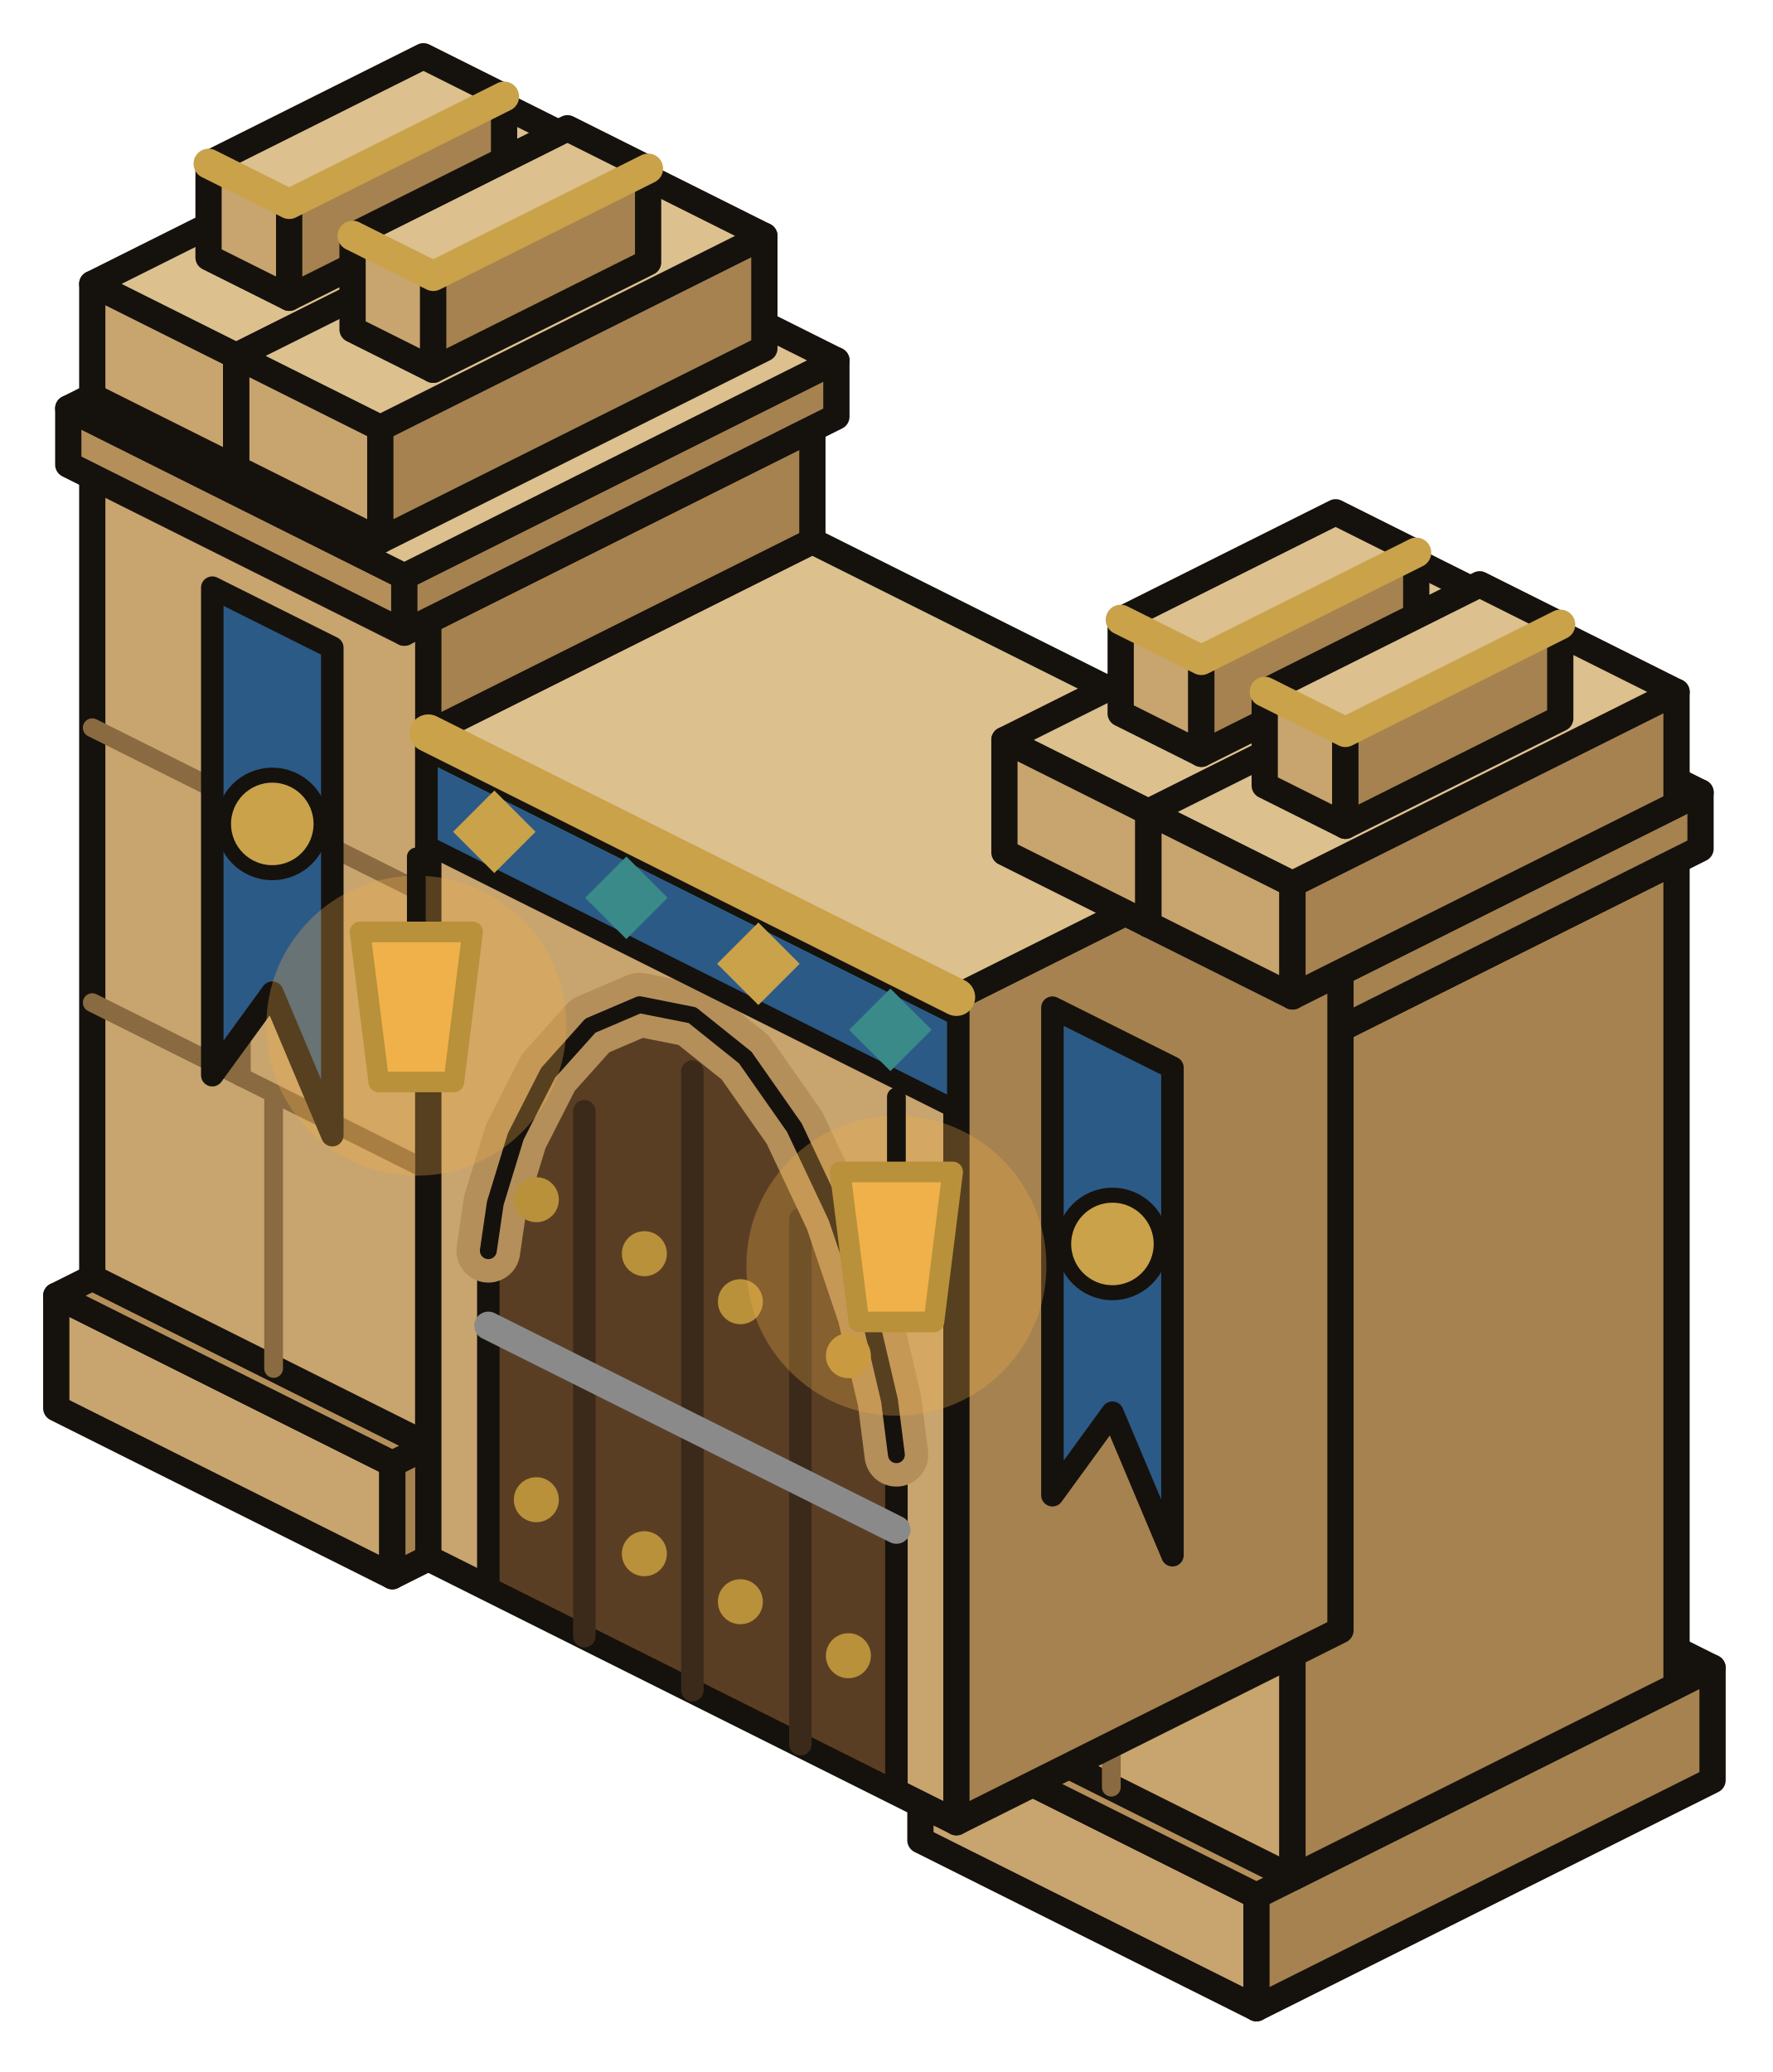
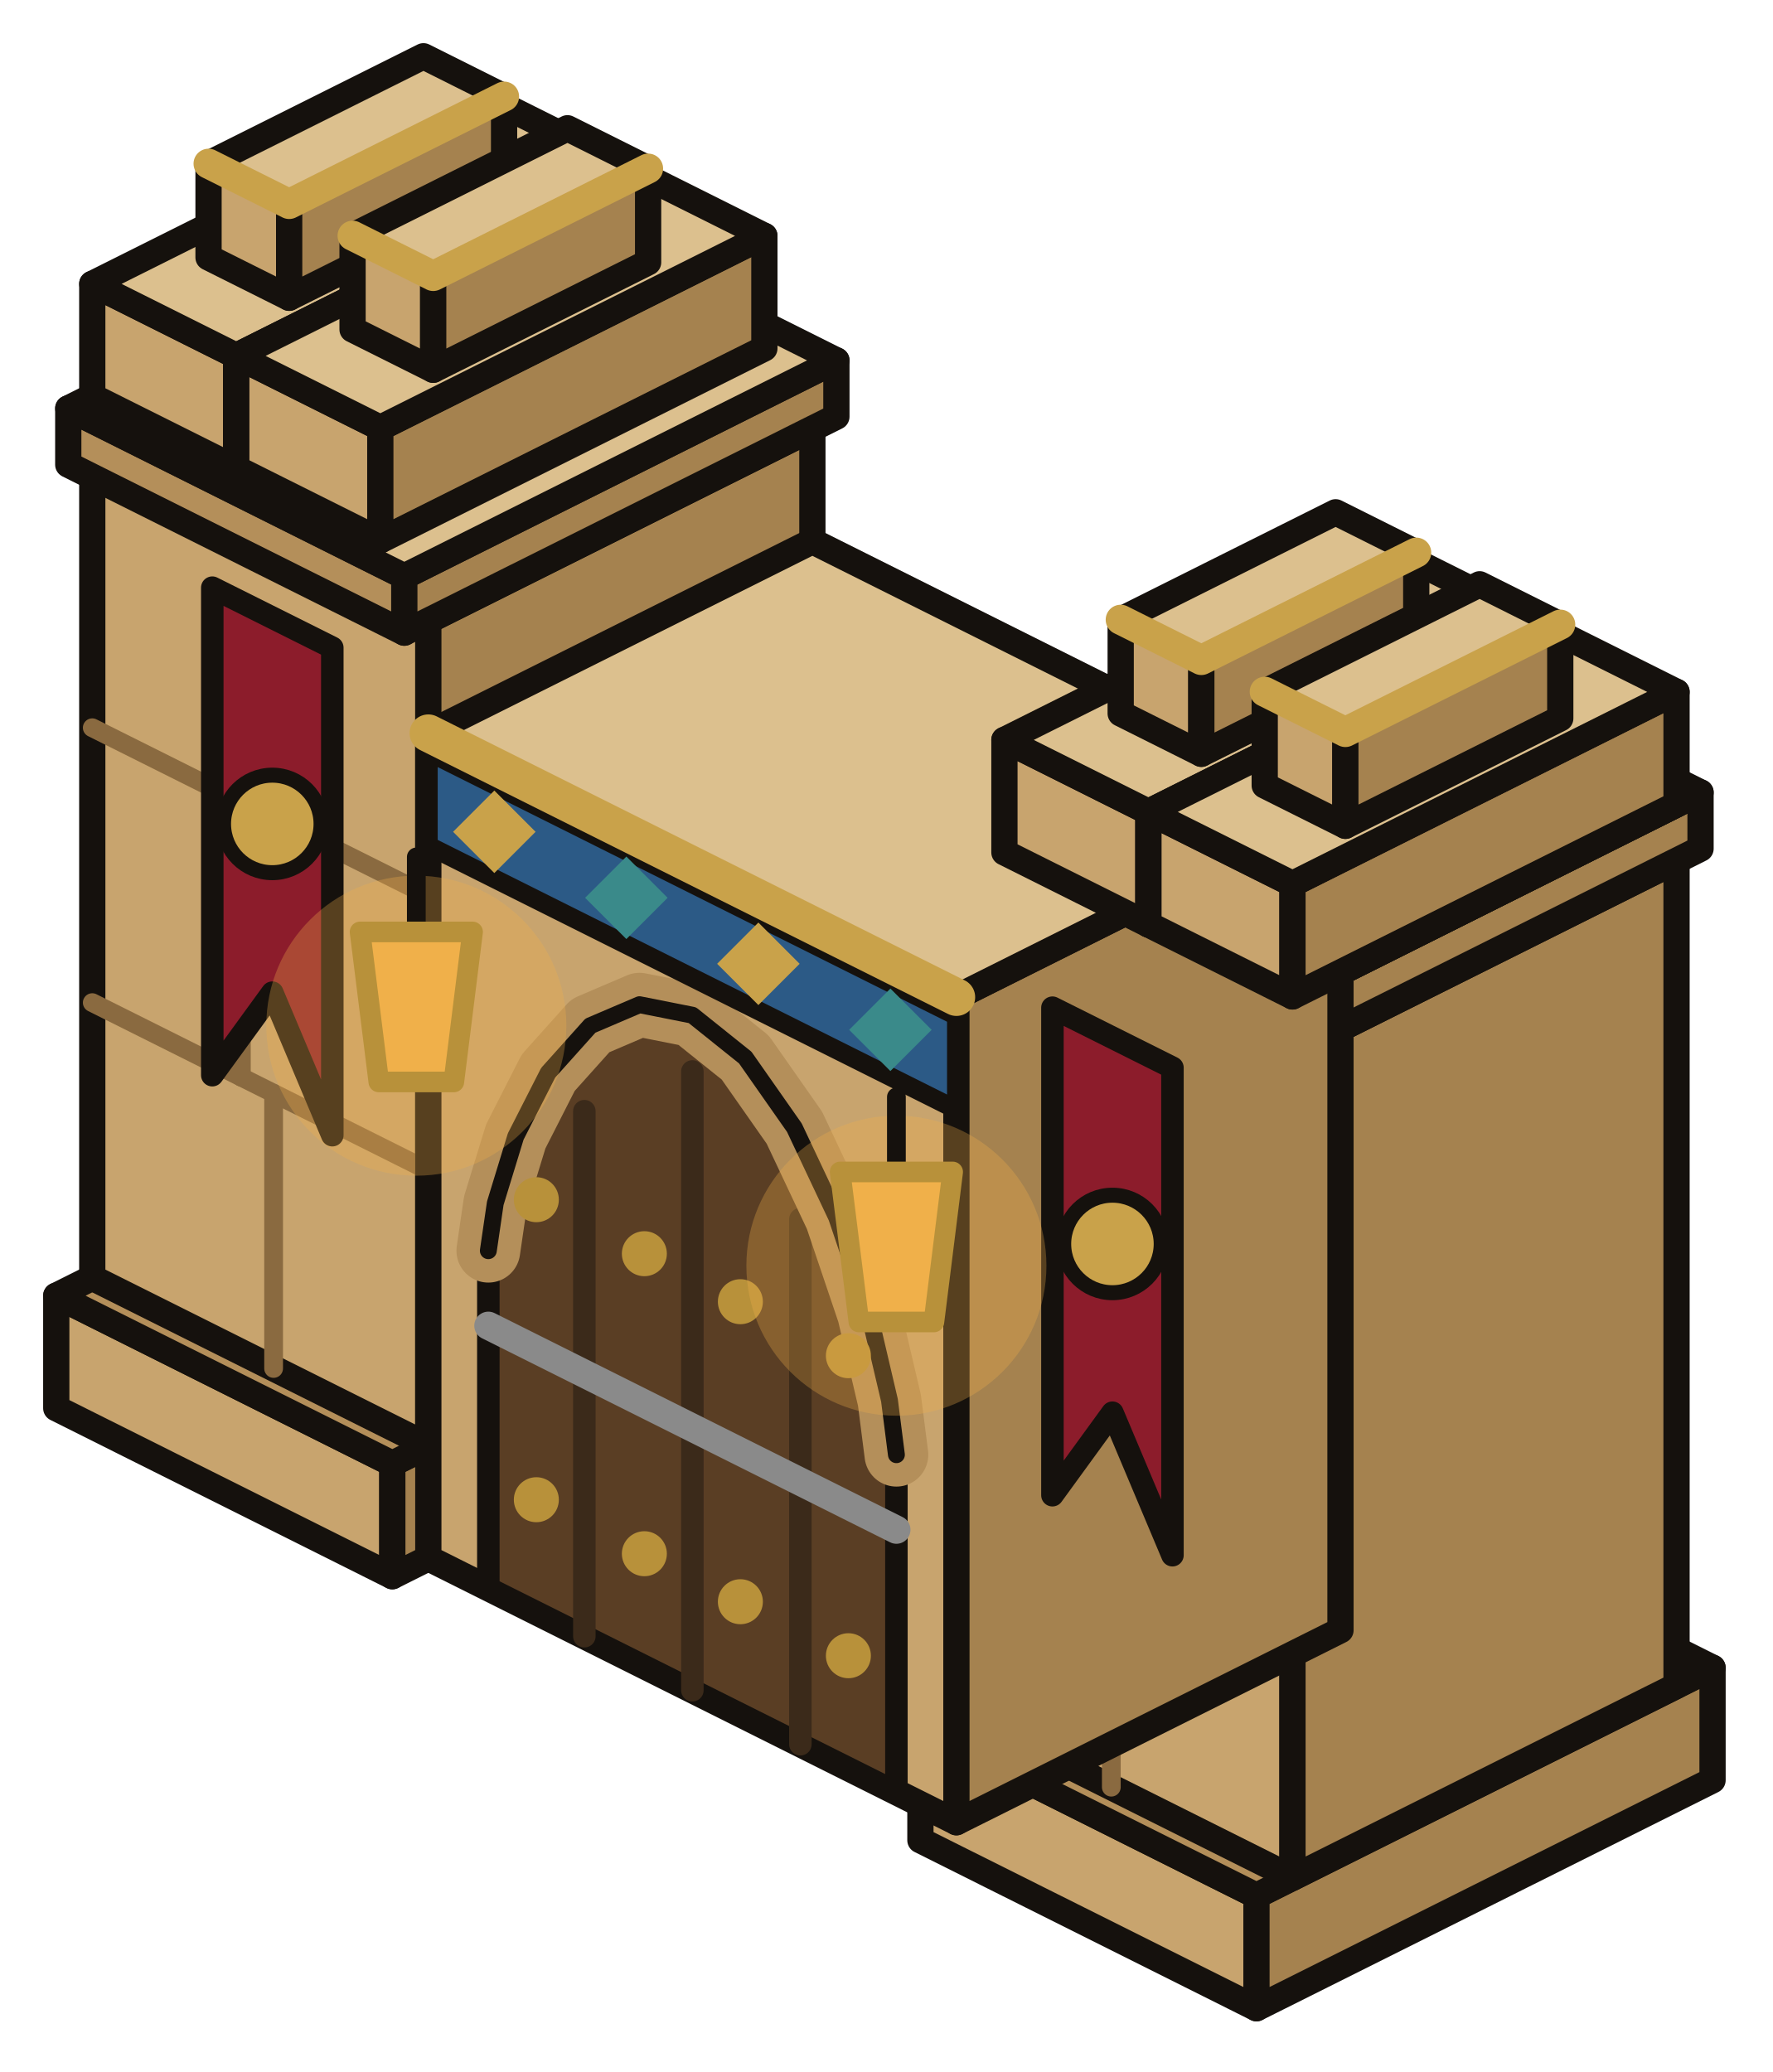
<svg xmlns="http://www.w3.org/2000/svg" width="189" height="221" viewBox="-47.16 -85.02 94.5 110.5">
  <polygon points="-44.16,-9.92 -26.24,-0.96 -26.24,-6.96 -44.16,-15.92" fill="#c8a46e" stroke="#15110d" stroke-width="1.4" stroke-linejoin="round" />
  <polygon points="-26.24,-0.96 -1.92,-13.12 -1.92,-19.12 -26.24,-6.96" fill="#a5824f" stroke="#15110d" stroke-width="1.4" stroke-linejoin="round" />
  <polygon points="-19.84,-28.08 -1.92,-19.12 -26.24,-6.96 -44.16,-15.92" fill="#b48f5a" stroke="#15110d" stroke-width="1.4" stroke-linejoin="round" />
  <polygon points="-42.24,-16.88 -24.32,-7.92 -24.32,-51.92 -42.24,-60.88" fill="#c8a46e" stroke="#15110d" stroke-width="1.4" stroke-linejoin="round" />
  <polygon points="-24.32,-7.92 -3.84,-18.16 -3.84,-62.16 -24.32,-51.92" fill="#a5824f" stroke="#15110d" stroke-width="1.4" stroke-linejoin="round" />
  <polygon points="-21.76,-71.12 -3.84,-62.16 -24.32,-51.92 -42.24,-60.88" fill="#dcc08e" stroke="#15110d" stroke-width="1.4" stroke-linejoin="round" />
  <polyline points="-32.57,-12.04 -32.57,-26.71" fill="none" stroke="#8a6a40" stroke-width="1" stroke-linecap="round" stroke-linejoin="round" />
  <polyline points="-42.24,-31.55 -24.32,-22.59" fill="none" stroke="#8a6a40" stroke-width="1" stroke-linecap="round" stroke-linejoin="round" />
  <polyline points="-34.29,-27.57 -34.29,-42.24" fill="none" stroke="#8a6a40" stroke-width="1" stroke-linecap="round" stroke-linejoin="round" />
  <polyline points="-42.24,-46.21 -24.32,-37.25" fill="none" stroke="#8a6a40" stroke-width="1" stroke-linecap="round" stroke-linejoin="round" />
  <polygon points="-43.52,-60.24 -25.6,-51.28 -25.6,-54.28 -43.52,-63.24" fill="#b48f5a" stroke="#15110d" stroke-width="1.4" stroke-linejoin="round" />
  <polygon points="-25.6,-51.28 -2.56,-62.8 -2.56,-65.8 -25.6,-54.28" fill="#a5824f" stroke="#15110d" stroke-width="1.4" stroke-linejoin="round" />
  <polygon points="-20.48,-74.76 -2.56,-65.8 -25.6,-54.28 -43.52,-63.24" fill="#dcc08e" stroke="#15110d" stroke-width="1.4" stroke-linejoin="round" />
  <polygon points="1.92,13.12 19.84,22.08 19.84,16.08 1.92,7.12" fill="#c8a46e" stroke="#15110d" stroke-width="1.4" stroke-linejoin="round" />
  <polygon points="19.84,22.08 44.16,9.92 44.16,3.92 19.84,16.08" fill="#a5824f" stroke="#15110d" stroke-width="1.4" stroke-linejoin="round" />
  <polygon points="26.24,-5.04 44.16,3.92 19.84,16.08 1.92,7.12" fill="#b48f5a" stroke="#15110d" stroke-width="1.4" stroke-linejoin="round" />
  <polygon points="3.84,6.16 21.76,15.12 21.76,-28.88 3.84,-37.84" fill="#c8a46e" stroke="#15110d" stroke-width="1.4" stroke-linejoin="round" />
  <polygon points="21.76,15.12 42.24,4.88 42.24,-39.12 21.76,-28.88" fill="#a5824f" stroke="#15110d" stroke-width="1.4" stroke-linejoin="round" />
  <polygon points="24.32,-48.08 42.24,-39.12 21.76,-28.88 3.84,-37.84" fill="#dcc08e" stroke="#15110d" stroke-width="1.4" stroke-linejoin="round" />
  <polyline points="12.1,10.29 12.1,-4.38" fill="none" stroke="#8a6a40" stroke-width="1" stroke-linecap="round" stroke-linejoin="round" />
  <polyline points="3.84,-8.51 21.76,0.45" fill="none" stroke="#8a6a40" stroke-width="1" stroke-linecap="round" stroke-linejoin="round" />
  <polyline points="14.83,-3.01 14.83,-17.68" fill="none" stroke="#8a6a40" stroke-width="1" stroke-linecap="round" stroke-linejoin="round" />
  <polyline points="3.84,-23.17 21.76,-14.21" fill="none" stroke="#8a6a40" stroke-width="1" stroke-linecap="round" stroke-linejoin="round" />
  <polyline points="13.77,-18.21 13.77,-32.87" fill="none" stroke="#8a6a40" stroke-width="1" stroke-linecap="round" stroke-linejoin="round" />
  <polygon points="2.56,-37.2 20.48,-28.24 20.48,-31.24 2.56,-40.2" fill="#b48f5a" stroke="#15110d" stroke-width="1.4" stroke-linejoin="round" />
  <polygon points="20.48,-28.24 43.52,-39.76 43.52,-42.76 20.48,-31.24" fill="#a5824f" stroke="#15110d" stroke-width="1.4" stroke-linejoin="round" />
  <polygon points="25.6,-51.72 43.52,-42.76 20.48,-31.24 2.56,-40.2" fill="#dcc08e" stroke="#15110d" stroke-width="1.4" stroke-linejoin="round" />
  <polygon points="-24.32,-1.92 3.84,12.16 3.84,-31.84 -24.32,-45.92" fill="#c8a46e" stroke="#15110d" stroke-width="1.4" stroke-linejoin="round" />
  <polygon points="3.84,12.16 24.32,1.92 24.32,-42.08 3.84,-31.84" fill="#a5824f" stroke="#15110d" stroke-width="1.4" stroke-linejoin="round" />
  <polygon points="-3.84,-56.16 24.32,-42.08 3.84,-31.84 -24.32,-45.92" fill="#dcc08e" stroke="#15110d" stroke-width="1.4" stroke-linejoin="round" />
  <polygon points="-21.12,-0.32 -21.12,-18.32 -20.75,-20.85 -19.66,-24.41 -17.93,-27.81 -15.68,-30.32 -13.06,-31.44 -10.24,-30.88 -10.24,-30.88 -10.24,-30.88 -7.42,-28.62 -4.8,-24.88 -2.55,-20.11 -0.82,-14.99 0.27,-10.34 0.64,-7.44 0.64,10.56" fill="#5a3e24" stroke="#15110d" stroke-width="1.2" stroke-linejoin="round" />
  <polyline points="-16,2.24 -16,-25.76" fill="none" stroke="#3b2a1a" stroke-width="1.2" stroke-linecap="round" stroke-linejoin="round" />
  <polyline points="-10.24,5.12 -10.24,-27.88" fill="none" stroke="#3b2a1a" stroke-width="1.2" stroke-linecap="round" stroke-linejoin="round" />
  <polyline points="-4.48,8 -4.48,-20" fill="none" stroke="#3b2a1a" stroke-width="1.2" stroke-linecap="round" stroke-linejoin="round" />
  <polyline points="-21.12,-18.32 -20.75,-20.85 -19.66,-24.41 -17.93,-27.81 -15.68,-30.32 -13.06,-31.44 -10.24,-30.88 -10.24,-30.88 -10.24,-30.88 -7.42,-28.62 -4.8,-24.88 -2.55,-20.11 -0.82,-14.99 0.27,-10.34 0.64,-7.44" fill="none" stroke="#b48f5a" stroke-width="3.4" stroke-linecap="round" stroke-linejoin="round" />
  <polyline points="-21.12,-18.32 -20.75,-20.85 -19.66,-24.41 -17.93,-27.81 -15.68,-30.32 -13.06,-31.44 -10.24,-30.88 -10.24,-30.88 -10.24,-30.88 -7.42,-28.62 -4.8,-24.88 -2.55,-20.11 -0.82,-14.99 0.27,-10.34 0.64,-7.44" fill="none" stroke="#15110d" stroke-width="0.9" stroke-linecap="round" stroke-linejoin="round" />
  <polyline points="-21.12,-14.32 0.64,-3.44" fill="none" stroke="#8a8a8a" stroke-width="1.5" stroke-linecap="round" stroke-linejoin="round" />
  <ellipse cx="-18.56" cy="-5.04" rx="1.2" ry="1.2" fill="#b8913a" />
  <ellipse cx="-12.8" cy="-2.16" rx="1.2" ry="1.2" fill="#b8913a" />
  <ellipse cx="-7.68" cy="0.4" rx="1.2" ry="1.2" fill="#b8913a" />
  <ellipse cx="-1.92" cy="3.28" rx="1.2" ry="1.2" fill="#b8913a" />
  <ellipse cx="-18.56" cy="-21.04" rx="1.2" ry="1.2" fill="#b8913a" />
  <ellipse cx="-12.8" cy="-18.16" rx="1.2" ry="1.2" fill="#b8913a" />
  <ellipse cx="-7.68" cy="-15.6" rx="1.2" ry="1.2" fill="#b8913a" />
  <ellipse cx="-1.92" cy="-12.72" rx="1.2" ry="1.2" fill="#b8913a" />
  <polygon points="-24.32,-39.92 3.84,-25.84 3.84,-30.84 -24.32,-44.92" fill="#2c5a86" stroke="#15110d" stroke-width="1" stroke-linejoin="round" />
  <polygon points="-20.8,-42.86 -18.6,-40.66 -20.8,-38.46 -23,-40.66" fill="#c9a24a" />
  <polygon points="-13.76,-39.34 -11.56,-37.14 -13.76,-34.94 -15.96,-37.14" fill="#3a8a8a" />
  <polygon points="-6.72,-35.82 -4.52,-33.62 -6.72,-31.42 -8.92,-33.62" fill="#c9a24a" />
  <polygon points="0.32,-32.3 2.52,-30.1 0.32,-27.9 -1.88,-30.1" fill="#3a8a8a" />
-   <polygon points="-35.84,-53.68 -29.44,-50.48 -29.44,-24.48 -32.64,-32.08 -35.84,-27.68" fill="#2c5a86" stroke="#15110d" stroke-width="1.2" stroke-linejoin="round" />
+   <polygon points="-35.84,-53.68 -29.44,-50.48 -29.44,-24.48 -32.64,-32.08 -35.84,-27.68" fill="#8c1c2b" stroke="#15110d" stroke-width="1.2" stroke-linejoin="round" />
  <ellipse cx="-32.64" cy="-41.08" rx="2.6" ry="2.6" fill="#c9a24a" stroke="#15110d" stroke-width="0.8" />
-   <polygon points="8.96,-31.28 15.36,-28.08 15.36,-2.08 12.16,-9.68 8.96,-5.28" fill="#2c5a86" stroke="#15110d" stroke-width="1.2" stroke-linejoin="round" />
+   <polygon points="8.96,-31.28 15.36,-28.08 15.36,-2.08 12.16,-9.68 8.96,-5.28" fill="#8c1c2b" stroke="#15110d" stroke-width="1.2" stroke-linejoin="round" />
  <ellipse cx="12.16" cy="-18.68" rx="2.6" ry="2.6" fill="#c9a24a" stroke="#15110d" stroke-width="0.8" />
  <polygon points="-42.24,-63.88 -34.56,-60.04 -34.56,-66.04 -42.24,-69.88" fill="#c8a46e" stroke="#15110d" stroke-width="1.4" stroke-linejoin="round" />
  <polygon points="-34.56,-60.04 -14.08,-70.28 -14.08,-76.28 -34.56,-66.04" fill="#a5824f" stroke="#15110d" stroke-width="1.4" stroke-linejoin="round" />
  <polygon points="-21.76,-80.12 -14.08,-76.28 -34.56,-66.04 -42.24,-69.88" fill="#dcc08e" stroke="#15110d" stroke-width="1.4" stroke-linejoin="round" />
  <polygon points="-36.04,-71.29 -31.74,-69.14 -31.74,-74.14 -36.04,-76.29" fill="#c8a46e" stroke="#15110d" stroke-width="1.4" stroke-linejoin="round" />
  <polygon points="-31.74,-69.14 -20.28,-74.87 -20.28,-79.87 -31.74,-74.14" fill="#a5824f" stroke="#15110d" stroke-width="1.4" stroke-linejoin="round" />
  <polygon points="-24.58,-82.02 -20.28,-79.87 -31.74,-74.14 -36.04,-76.29" fill="#dcc08e" stroke="#15110d" stroke-width="1.4" stroke-linejoin="round" />
  <polyline points="-36.04,-76.29 -31.74,-74.14 -20.28,-79.87" fill="none" stroke="#c9a24a" stroke-width="1.6" stroke-linecap="round" stroke-linejoin="round" />
  <polygon points="-34.56,-60.04 -26.88,-56.2 -26.88,-62.2 -34.56,-66.04" fill="#c8a46e" stroke="#15110d" stroke-width="1.4" stroke-linejoin="round" />
  <polygon points="-26.88,-56.2 -6.4,-66.44 -6.4,-72.44 -26.88,-62.2" fill="#a5824f" stroke="#15110d" stroke-width="1.4" stroke-linejoin="round" />
  <polygon points="-14.08,-76.28 -6.4,-72.44 -26.88,-62.2 -34.56,-66.04" fill="#dcc08e" stroke="#15110d" stroke-width="1.4" stroke-linejoin="round" />
  <polygon points="-28.36,-67.45 -24.06,-65.3 -24.06,-70.3 -28.36,-72.45" fill="#c8a46e" stroke="#15110d" stroke-width="1.4" stroke-linejoin="round" />
  <polygon points="-24.06,-65.3 -12.6,-71.03 -12.6,-76.03 -24.06,-70.3" fill="#a5824f" stroke="#15110d" stroke-width="1.4" stroke-linejoin="round" />
  <polygon points="-16.9,-78.18 -12.6,-76.03 -24.06,-70.3 -28.36,-72.45" fill="#dcc08e" stroke="#15110d" stroke-width="1.4" stroke-linejoin="round" />
  <polyline points="-28.36,-72.45 -24.06,-70.3 -12.6,-76.03" fill="none" stroke="#c9a24a" stroke-width="1.6" stroke-linecap="round" stroke-linejoin="round" />
  <polygon points="6.4,-39.56 14.08,-35.72 14.08,-41.72 6.4,-45.56" fill="#c8a46e" stroke="#15110d" stroke-width="1.4" stroke-linejoin="round" />
  <polygon points="14.08,-35.72 34.56,-45.96 34.56,-51.96 14.08,-41.72" fill="#a5824f" stroke="#15110d" stroke-width="1.4" stroke-linejoin="round" />
  <polygon points="26.88,-55.8 34.56,-51.96 14.08,-41.72 6.4,-45.56" fill="#dcc08e" stroke="#15110d" stroke-width="1.4" stroke-linejoin="round" />
  <polygon points="12.6,-46.97 16.9,-44.82 16.9,-49.82 12.6,-51.97" fill="#c8a46e" stroke="#15110d" stroke-width="1.4" stroke-linejoin="round" />
  <polygon points="16.9,-44.82 28.36,-50.55 28.36,-55.55 16.9,-49.82" fill="#a5824f" stroke="#15110d" stroke-width="1.4" stroke-linejoin="round" />
  <polygon points="24.06,-57.7 28.36,-55.55 16.9,-49.82 12.6,-51.97" fill="#dcc08e" stroke="#15110d" stroke-width="1.4" stroke-linejoin="round" />
  <polyline points="12.6,-51.97 16.9,-49.82 28.36,-55.55" fill="none" stroke="#c9a24a" stroke-width="1.6" stroke-linecap="round" stroke-linejoin="round" />
  <polygon points="14.08,-35.72 21.76,-31.88 21.76,-37.88 14.08,-41.72" fill="#c8a46e" stroke="#15110d" stroke-width="1.4" stroke-linejoin="round" />
  <polygon points="21.76,-31.88 42.24,-42.12 42.24,-48.12 21.76,-37.88" fill="#a5824f" stroke="#15110d" stroke-width="1.4" stroke-linejoin="round" />
  <polygon points="34.56,-51.96 42.24,-48.12 21.76,-37.88 14.08,-41.72" fill="#dcc08e" stroke="#15110d" stroke-width="1.4" stroke-linejoin="round" />
  <polygon points="20.28,-43.13 24.58,-40.98 24.58,-45.98 20.28,-48.13" fill="#c8a46e" stroke="#15110d" stroke-width="1.4" stroke-linejoin="round" />
  <polygon points="24.58,-40.98 36.04,-46.71 36.04,-51.71 24.58,-45.98" fill="#a5824f" stroke="#15110d" stroke-width="1.4" stroke-linejoin="round" />
  <polygon points="31.74,-53.86 36.04,-51.71 24.58,-45.98 20.28,-48.13" fill="#dcc08e" stroke="#15110d" stroke-width="1.4" stroke-linejoin="round" />
  <polyline points="20.28,-48.13 24.58,-45.98 36.04,-51.71" fill="none" stroke="#c9a24a" stroke-width="1.6" stroke-linecap="round" stroke-linejoin="round" />
  <ellipse cx="-24.96" cy="-30.32" rx="8" ry="8" fill="#f0b04a" opacity="0.3" />
  <polyline points="-24.96,-39.32 -24.96,-35.32" fill="none" stroke="#15110d" stroke-width="1" stroke-linecap="round" stroke-linejoin="round" />
  <polygon points="-27.96,-35.32 -21.96,-35.32 -22.96,-27.32 -26.96,-27.32" fill="#f0b04a" stroke="#b8913a" stroke-width="1.1" stroke-linejoin="round" />
  <ellipse cx="0.64" cy="-17.52" rx="8" ry="8" fill="#f0b04a" opacity="0.3" />
  <polyline points="0.64,-26.52 0.64,-22.52" fill="none" stroke="#15110d" stroke-width="1" stroke-linecap="round" stroke-linejoin="round" />
  <polygon points="-2.36,-22.52 3.64,-22.52 2.64,-14.52 -1.36,-14.52" fill="#f0b04a" stroke="#b8913a" stroke-width="1.1" stroke-linejoin="round" />
  <polyline points="-24.32,-45.92 3.84,-31.84" fill="none" stroke="#c9a24a" stroke-width="2" stroke-linecap="round" stroke-linejoin="round" />
</svg>
